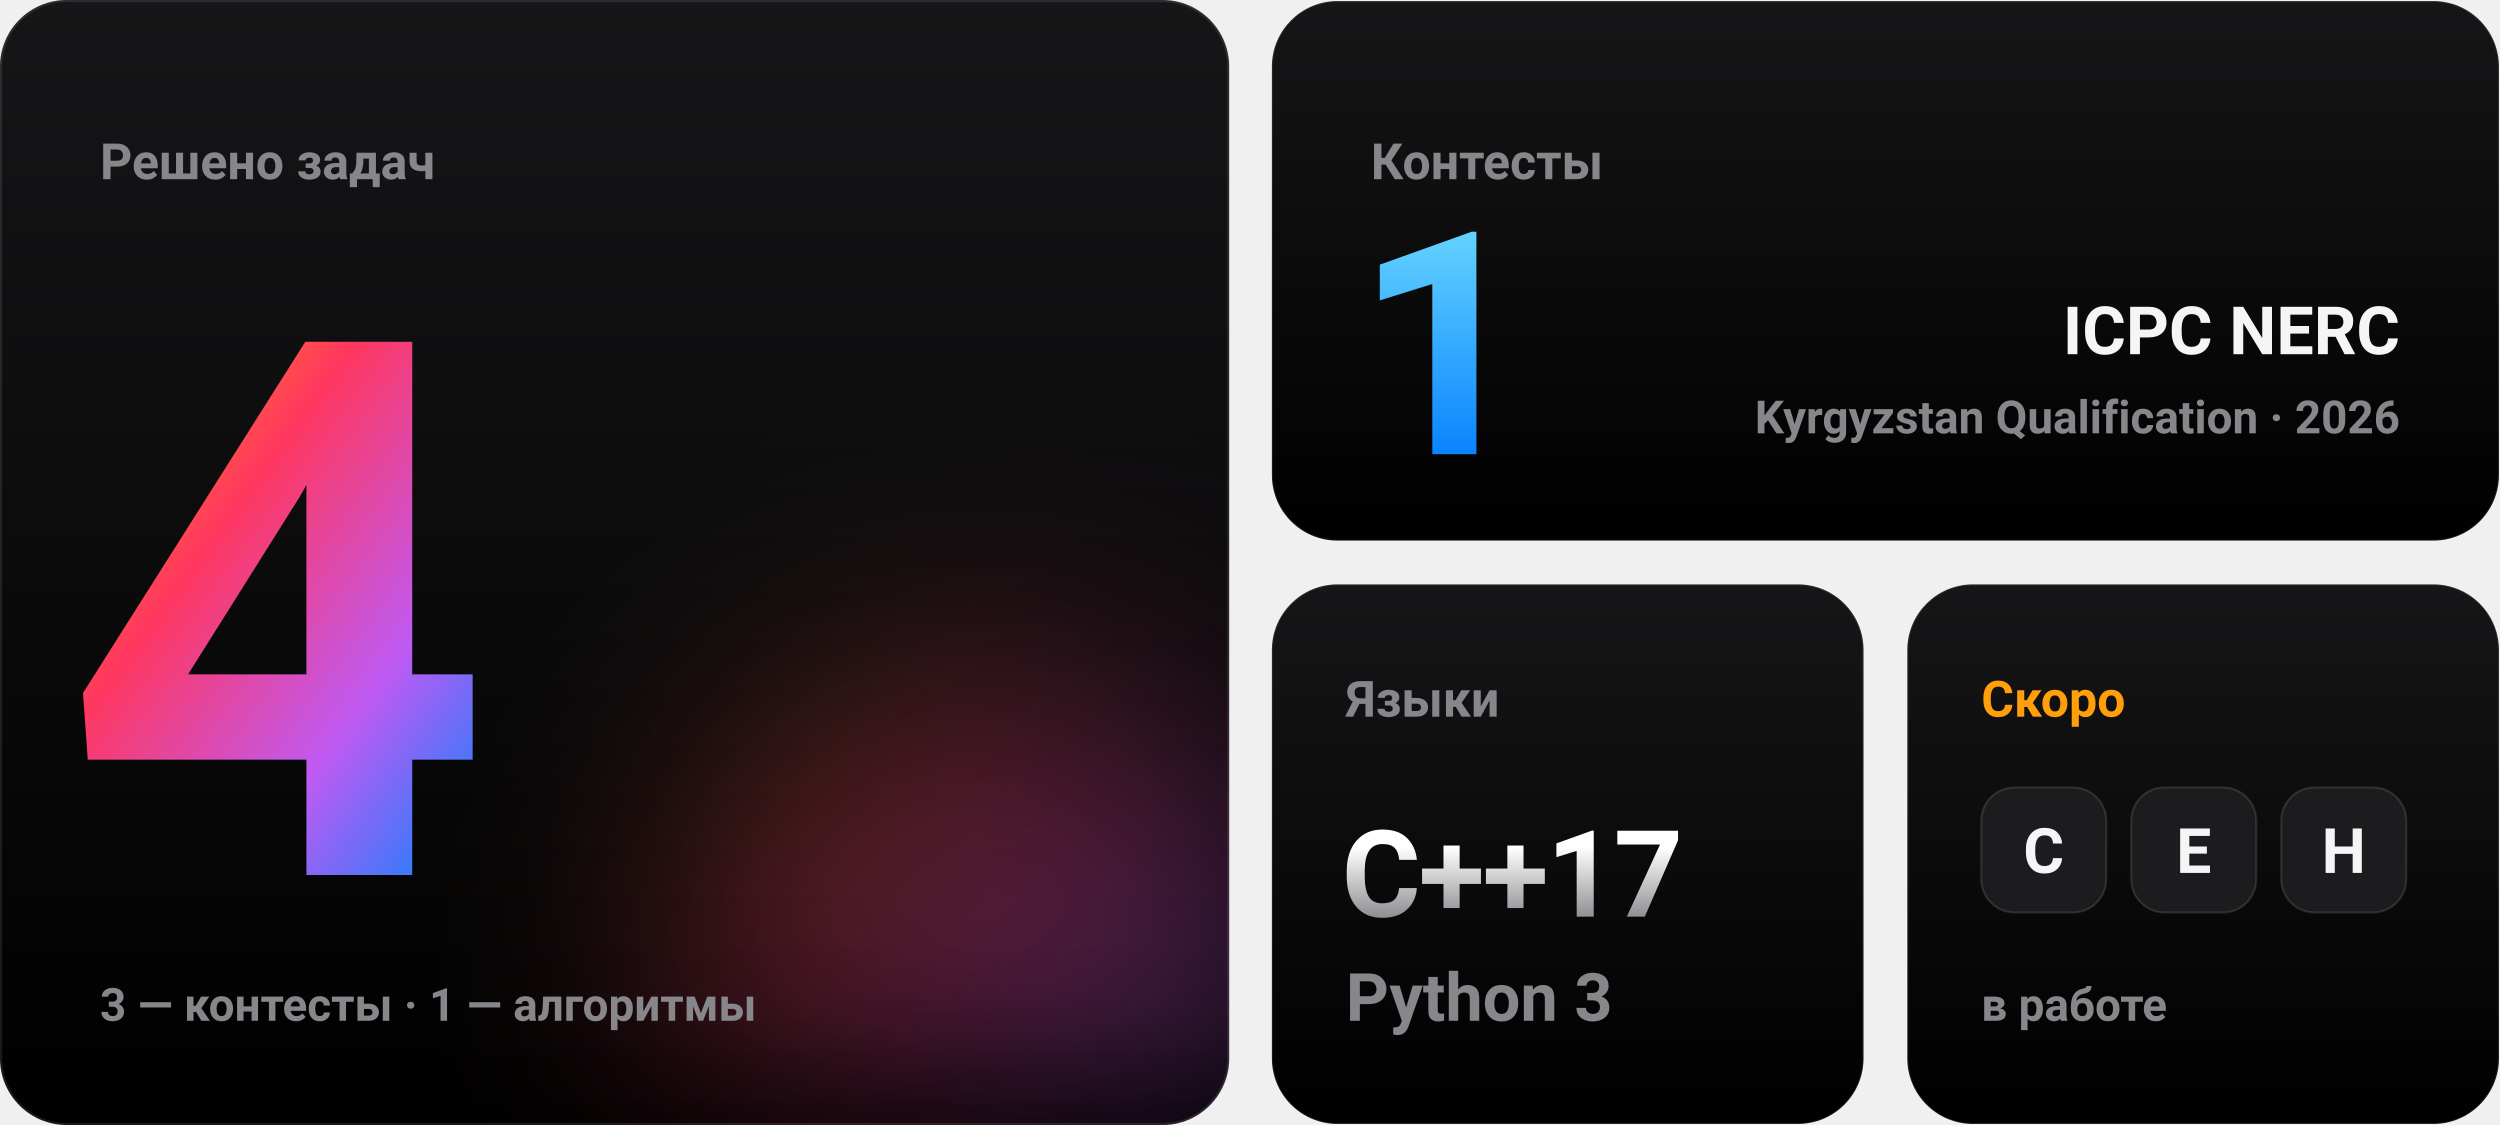
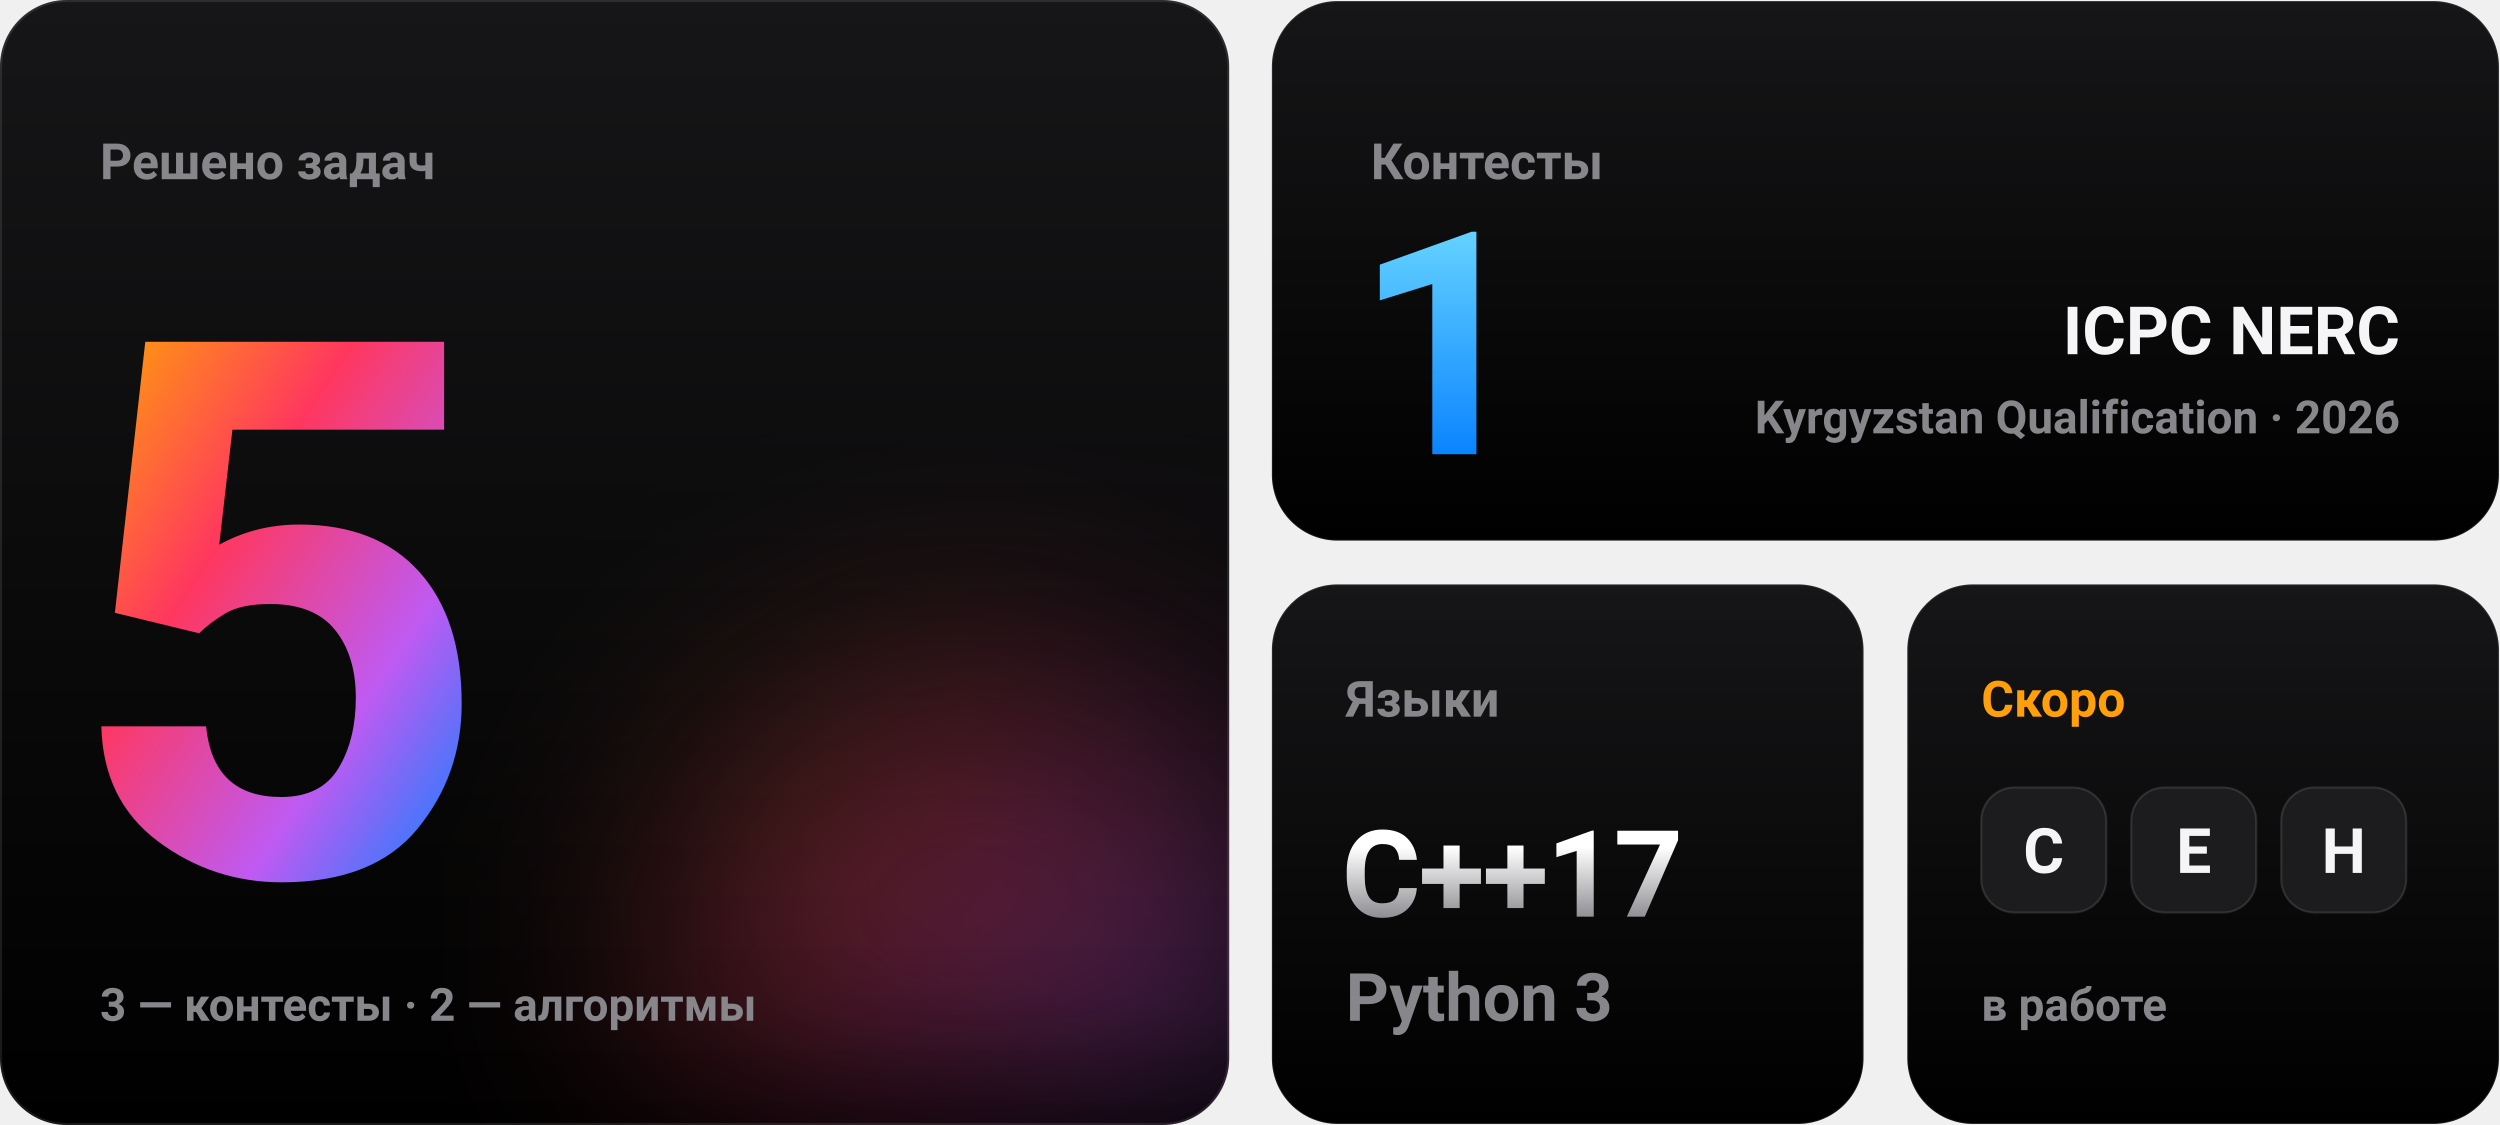
- <svg xmlns="http://www.w3.org/2000/svg" width="1200" height="540" viewBox="0 0 1200 540" role="img" aria-label="Решено задач: 4 (3 с контестов, 1 из алгоритмов). Контестов: 1. Скоро: C, E, H.">
+ <svg xmlns="http://www.w3.org/2000/svg" width="1200" height="540" viewBox="0 0 1200 540" role="img" aria-label="Решено задач: 5 (3 с контестов, 2 из алгоритмов). Контестов: 1. Скоро: C, E, H.">
  <defs>
    <linearGradient id="ai" x1="0" y1="0" x2="1" y2="1">
      <stop offset="0" stop-color="#ff9f0a" />
      <stop offset="0.35" stop-color="#ff375f" />
      <stop offset="0.7" stop-color="#bf5af2" />
      <stop offset="1" stop-color="#0a84ff" />
    </linearGradient>
    <linearGradient id="blue" x1="0" y1="0" x2="0" y2="1">
      <stop offset="0" stop-color="#64d2ff" />
      <stop offset="1" stop-color="#0a84ff" />
    </linearGradient>
    <linearGradient id="titanium" x1="0" y1="0" x2="0" y2="1">
      <stop offset="0.2" stop-color="#ffffff" />
      <stop offset="1" stop-color="#8e8e93" />
    </linearGradient>
    <linearGradient id="tile" x1="0" y1="0" x2="0" y2="1">
      <stop offset="0" stop-color="#161618" />
      <stop offset="1" stop-color="#000000" />
    </linearGradient>
    <filter id="blur" x="-100%" y="-100%" width="300%" height="300%">
      <feGaussianBlur stdDeviation="60" />
    </filter>
    <clipPath id="t1">
      <rect width="590" height="540" rx="32" />
    </clipPath>
  </defs>
  <g font-family="-apple-system, BlinkMacSystemFont, 'SF Pro Display', 'Segoe UI', Roboto, Helvetica, Arial, sans-serif">
    <g font-weight="600">
      <g clip-path="url(#t1)">
        <rect width="590" height="540" fill="url(#tile)" />
        <circle cx="470" cy="470" r="150" fill="url(#ai)" opacity="0.35" filter="url(#blur)" />
      </g>
      <rect x="0.5" y="0.5" width="589" height="539" rx="31.5" fill="none" stroke="#ffffff" stroke-opacity="0.1" />
      <text x="48" y="86" font-size="24" fill="#86868b">Решено задач</text>
      <g font-size="360" font-weight="700" letter-spacing="-10" fill="url(#ai)">
-         <text x="30" y="420" opacity="0">1<animate attributeName="opacity" values="0;1;0" keyTimes="0;0.000;0.250" calcMode="discrete" dur="0.8s" fill="freeze" />
+         <text x="30" y="420" opacity="0">2<animate attributeName="opacity" values="0;1;0" keyTimes="0;0.000;0.250" calcMode="discrete" dur="0.8s" fill="freeze" />
        </text>
-         <text x="30" y="420" opacity="0">2<animate attributeName="opacity" values="0;1;0" keyTimes="0;0.250;0.500" calcMode="discrete" dur="0.8s" fill="freeze" />
+         <text x="30" y="420" opacity="0">3<animate attributeName="opacity" values="0;1;0" keyTimes="0;0.250;0.500" calcMode="discrete" dur="0.8s" fill="freeze" />
        </text>
-         <text x="30" y="420" opacity="0">3<animate attributeName="opacity" values="0;1;0" keyTimes="0;0.500;0.750" calcMode="discrete" dur="0.8s" fill="freeze" />
+         <text x="30" y="420" opacity="0">4<animate attributeName="opacity" values="0;1;0" keyTimes="0;0.500;0.750" calcMode="discrete" dur="0.8s" fill="freeze" />
        </text>
-         <text x="30" y="420">4<animate attributeName="opacity" values="0;1" keyTimes="0;0.750" calcMode="discrete" dur="0.8s" fill="freeze" />
+         <text x="30" y="420">5<animate attributeName="opacity" values="0;1" keyTimes="0;0.750" calcMode="discrete" dur="0.8s" fill="freeze" />
        </text>
      </g>
-       <text x="48" y="490" font-size="22" fill="#86868b">3 — контесты  ·  1 — алгоритмы</text>
+       <text x="48" y="490" font-size="22" fill="#86868b">3 — контесты  ·  2 — алгоритмы</text>
      <rect x="610.5" y="0.5" width="589" height="259" rx="31.5" fill="url(#tile)" stroke="#ffffff" stroke-opacity="0.1" />
      <text x="658" y="86" font-size="24" fill="#86868b">Контесты</text>
      <text x="650" y="218" font-size="150" font-weight="700" letter-spacing="-4" fill="url(#blue)">1</text>
      <text x="1152" y="170" font-size="32" font-weight="700" fill="#f5f5f7" text-anchor="end">ICPC NERC</text>
      <text x="1152" y="208" font-size="22" fill="#86868b" text-anchor="end">Kyrgyzstan Qualification · 2026</text>
      <rect x="610.5" y="280.5" width="284" height="259" rx="31.5" fill="url(#tile)" stroke="#ffffff" stroke-opacity="0.1" />
      <text x="646" y="344" font-size="24" fill="#86868b">Языки</text>
      <text x="644" y="440" font-size="58" font-weight="700" letter-spacing="-1" fill="url(#titanium)">C++17</text>
      <text x="646" y="490" font-size="32" fill="#86868b">Python 3</text>
      <rect x="915.5" y="280.5" width="284" height="259" rx="31.5" fill="url(#tile)" stroke="#ffffff" stroke-opacity="0.1" />
      <text x="951" y="344" font-size="24" fill="#ff9f0a">Скоро</text>
      <rect x="951" y="378" width="60" height="60" rx="16" fill="#1c1c1e" stroke="#ffffff" stroke-opacity="0.12" />
      <text x="981" y="419" font-size="30" font-weight="700" fill="#f5f5f7" text-anchor="middle">C</text>
      <rect x="1023" y="378" width="60" height="60" rx="16" fill="#1c1c1e" stroke="#ffffff" stroke-opacity="0.12" />
      <text x="1053" y="419" font-size="30" font-weight="700" fill="#f5f5f7" text-anchor="middle">E</text>
      <rect x="1095" y="378" width="60" height="60" rx="16" fill="#1c1c1e" stroke="#ffffff" stroke-opacity="0.12" />
      <text x="1125" y="419" font-size="30" font-weight="700" fill="#f5f5f7" text-anchor="middle">H</text>
      <text x="951" y="490" font-size="22" fill="#86868b">в работе</text>
    </g>
  </g>
</svg>
